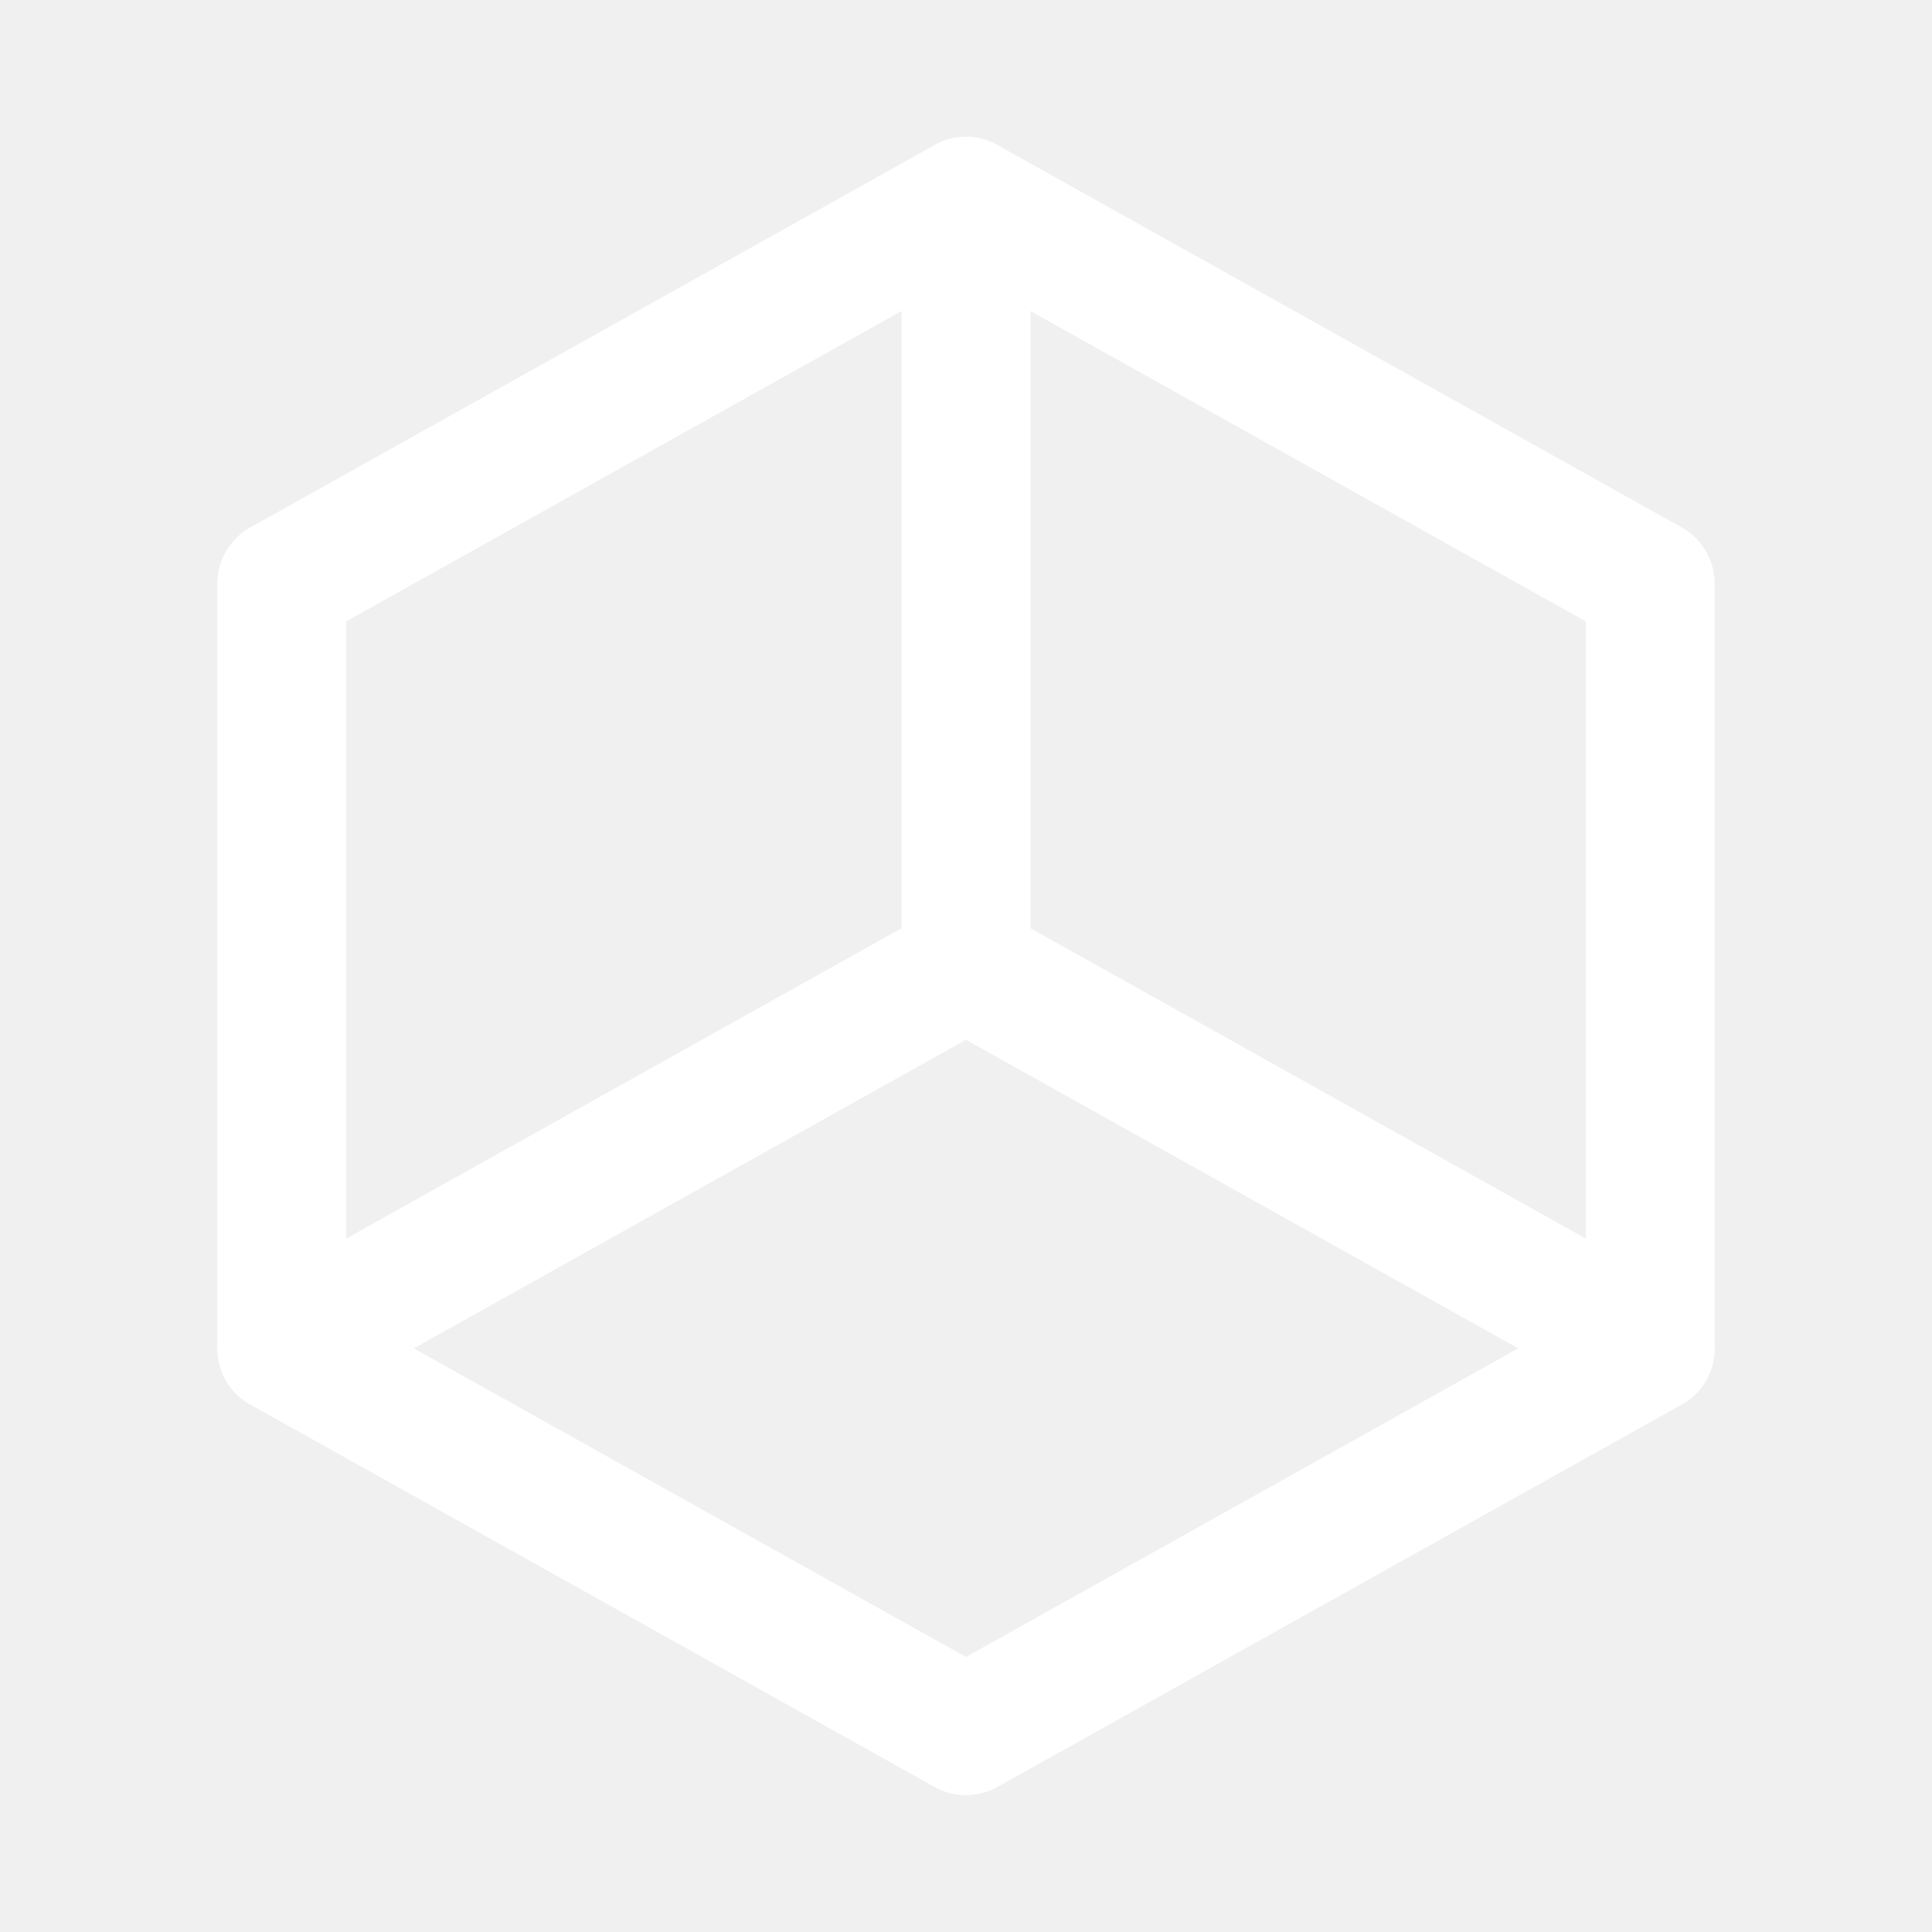
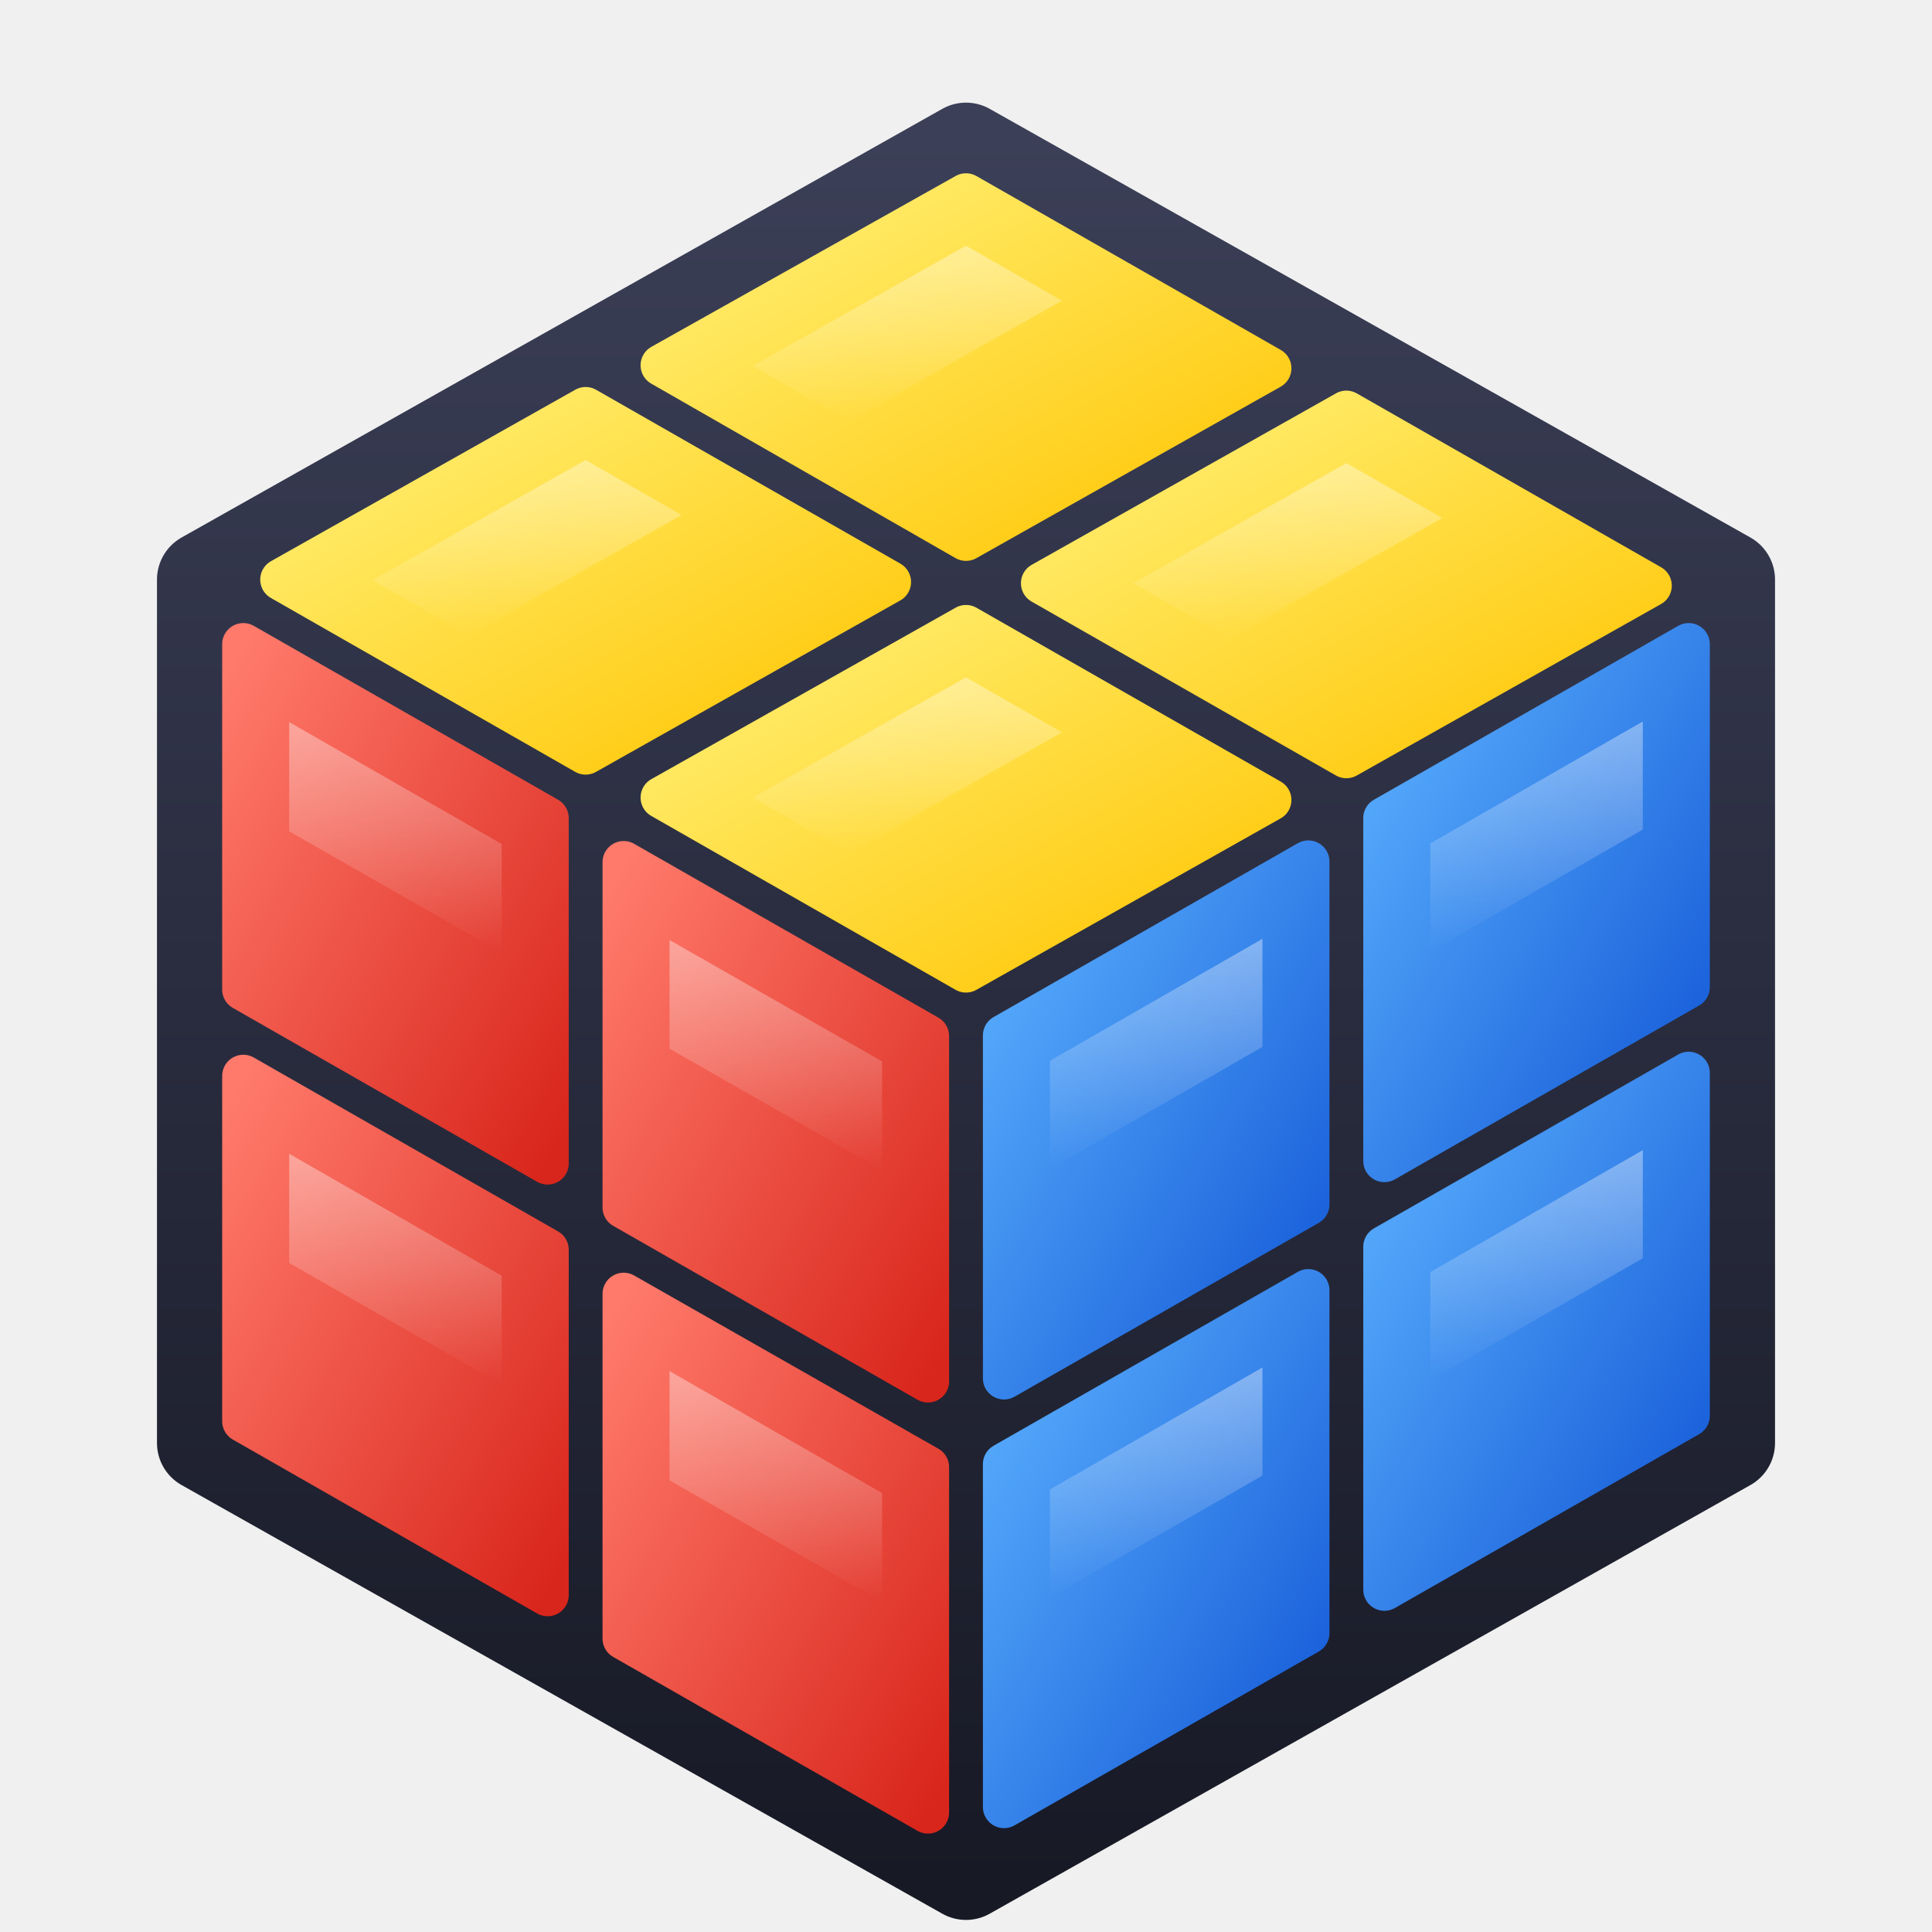
- <svg xmlns="http://www.w3.org/2000/svg" viewBox="0 0 24 24" width="24" height="24" fill="none" stroke="#ffffff" stroke-width="1.6" stroke-linejoin="round" stroke-linecap="round">
-   <path d="M12 2.5 L20.5 7.25 L20.5 16.75 L12 21.5 L3.5 16.75 L3.5 7.25 Z" />
-   <path d="M12 2.5 L12 12 M12 12 L20.5 16.75 M12 12 L3.5 16.75" />
+ <svg xmlns="http://www.w3.org/2000/svg" viewBox="0 0 32 32" width="32" height="32">
+   <defs>
+     <linearGradient id="gTop" x1="0" y1="0" x2="1" y2="1">
+       <stop offset="0" stop-color="#FFF27A" />
+       <stop offset="1" stop-color="#FFC400" />
+     </linearGradient>
+     <linearGradient id="gLeft" x1="0" y1="0" x2="1" y2="1">
+       <stop offset="0" stop-color="#FF7A6B" />
+       <stop offset="1" stop-color="#D9261C" />
+     </linearGradient>
+     <linearGradient id="gRight" x1="0" y1="0" x2="1" y2="1">
+       <stop offset="0" stop-color="#5CB2FF" />
+       <stop offset="1" stop-color="#1257D6" />
+     </linearGradient>
+     <linearGradient id="body" x1="0" y1="0" x2="0" y2="1">
+       <stop offset="0" stop-color="#3B3F57" />
+       <stop offset="1" stop-color="#171925" />
+     </linearGradient>
+     <linearGradient id="gloss" x1="0" y1="0" x2="0" y2="1">
+       <stop offset="0" stop-color="#fff" stop-opacity=".55" />
+       <stop offset="1" stop-color="#fff" stop-opacity="0" />
+     </linearGradient>
+   </defs>
+   <polygon points="16.00,2.50 28.60,9.60 28.60,23.90 16.00,31.00 3.40,23.90 3.40,9.60" fill="url(#body)" stroke="url(#body)" stroke-width="1.6" stroke-linejoin="round" />
+   <polygon points="4.66,9.60 9.70,6.76 14.74,9.64 9.70,12.48" fill="url(#gTop)" stroke="url(#gTop)" stroke-width=".7" stroke-linejoin="round" />
+   <polygon points="6.17,9.61 9.70,7.62 11.29,8.53 7.76,10.52" fill="url(#gloss)" opacity=".7" />
+   <polygon points="10.96,13.21 16.00,10.37 21.04,13.25 16.00,16.09" fill="url(#gTop)" stroke="url(#gTop)" stroke-width=".7" stroke-linejoin="round" />
+   <polygon points="12.47,13.21 16.00,11.22 17.59,12.13 14.06,14.12" fill="url(#gloss)" opacity=".7" />
+   <polygon points="10.96,6.05 16.00,3.22 21.04,6.10 16.00,8.94" fill="url(#gTop)" stroke="url(#gTop)" stroke-width=".7" stroke-linejoin="round" />
+   <polygon points="12.47,6.06 16.00,4.07 17.59,4.98 14.06,6.97" fill="url(#gloss)" opacity=".7" />
+   <polygon points="17.26,9.66 22.30,6.82 27.34,9.70 22.30,12.54" fill="url(#gTop)" stroke="url(#gTop)" stroke-width=".7" stroke-linejoin="round" />
+   <polygon points="18.77,9.66 22.30,7.67 23.89,8.58 20.36,10.57" fill="url(#gloss)" opacity=".7" />
+   <polygon points="4.03,10.67 9.07,13.55 9.07,19.27 4.03,16.39" fill="url(#gLeft)" stroke="url(#gLeft)" stroke-width=".7" stroke-linejoin="round" />
+   <polygon points="4.79,11.96 8.31,13.98 8.31,15.78 4.79,13.77" fill="url(#gloss)" opacity=".7" />
+   <polygon points="4.03,17.82 9.07,20.70 9.07,26.42 4.03,23.54" fill="url(#gLeft)" stroke="url(#gLeft)" stroke-width=".7" stroke-linejoin="round" />
+   <polygon points="4.79,19.11 8.31,21.13 8.31,22.93 4.79,20.92" fill="url(#gloss)" opacity=".7" />
+   <polygon points="10.33,14.28 15.37,17.16 15.37,22.88 10.33,20.00" fill="url(#gLeft)" stroke="url(#gLeft)" stroke-width=".7" stroke-linejoin="round" />
+   <polygon points="11.09,15.57 14.61,17.58 14.61,19.38 11.09,17.37" fill="url(#gloss)" opacity=".7" />
+   <polygon points="10.33,21.43 15.37,24.30 15.37,30.02 10.33,27.14" fill="url(#gLeft)" stroke="url(#gLeft)" stroke-width=".7" stroke-linejoin="round" />
+   <polygon points="11.09,22.71 14.61,24.73 14.61,26.53 11.09,24.52" fill="url(#gloss)" opacity=".7" />
+   <polygon points="16.63,17.15 21.67,14.27 21.67,19.95 16.63,22.83" fill="url(#gRight)" stroke="url(#gRight)" stroke-width=".7" stroke-linejoin="round" />
+   <polygon points="17.39,17.57 20.91,15.55 20.91,17.34 17.39,19.36" fill="url(#gloss)" opacity=".7" />
+   <polygon points="16.63,24.25 21.67,21.37 21.67,27.05 16.63,29.93" fill="url(#gRight)" stroke="url(#gRight)" stroke-width=".7" stroke-linejoin="round" />
+   <polygon points="17.39,24.67 20.91,22.65 20.91,24.44 17.39,26.46" fill="url(#gloss)" opacity=".7" />
+   <polygon points="22.93,13.55 27.97,10.67 27.97,16.35 22.93,19.23" fill="url(#gRight)" stroke="url(#gRight)" stroke-width=".7" stroke-linejoin="round" />
+   <polygon points="23.69,13.97 27.21,11.95 27.21,13.74 23.69,15.76" fill="url(#gloss)" opacity=".7" />
+   <polygon points="22.93,20.65 27.97,17.77 27.97,23.45 22.93,26.33" fill="url(#gRight)" stroke="url(#gRight)" stroke-width=".7" stroke-linejoin="round" />
+   <polygon points="23.69,21.07 27.21,19.05 27.21,20.84 23.69,22.86" fill="url(#gloss)" opacity=".7" />
</svg>
